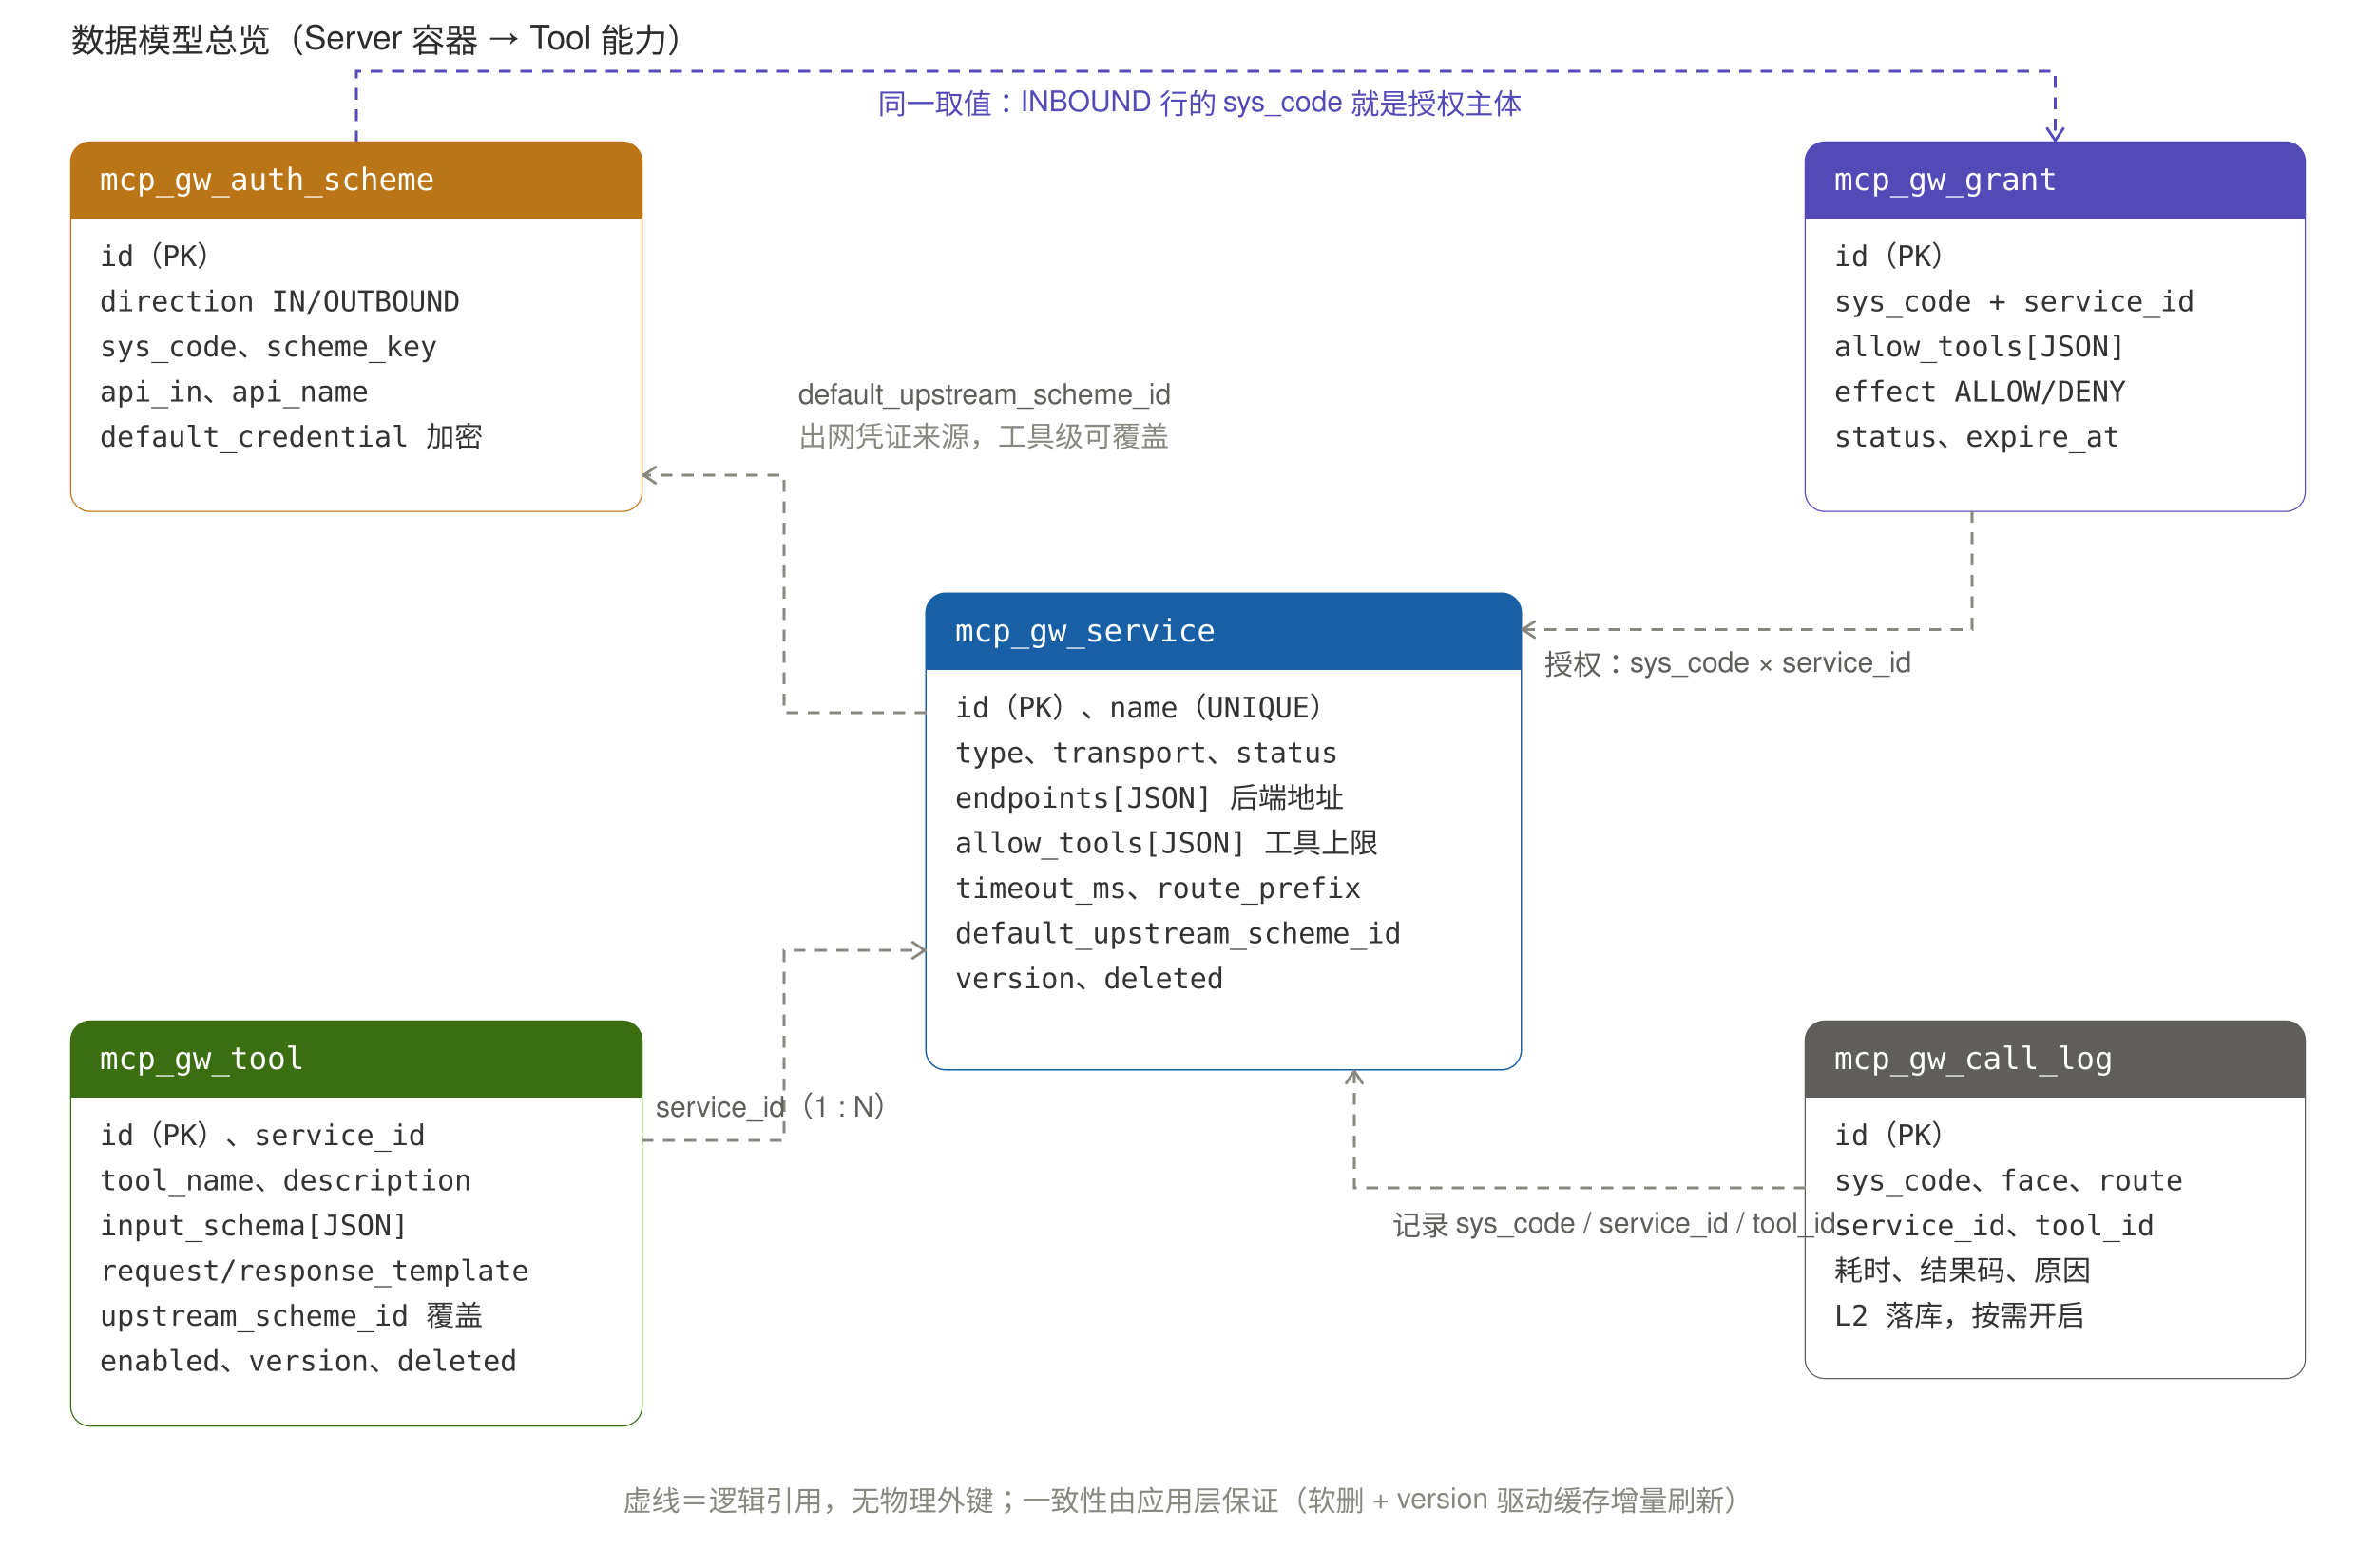
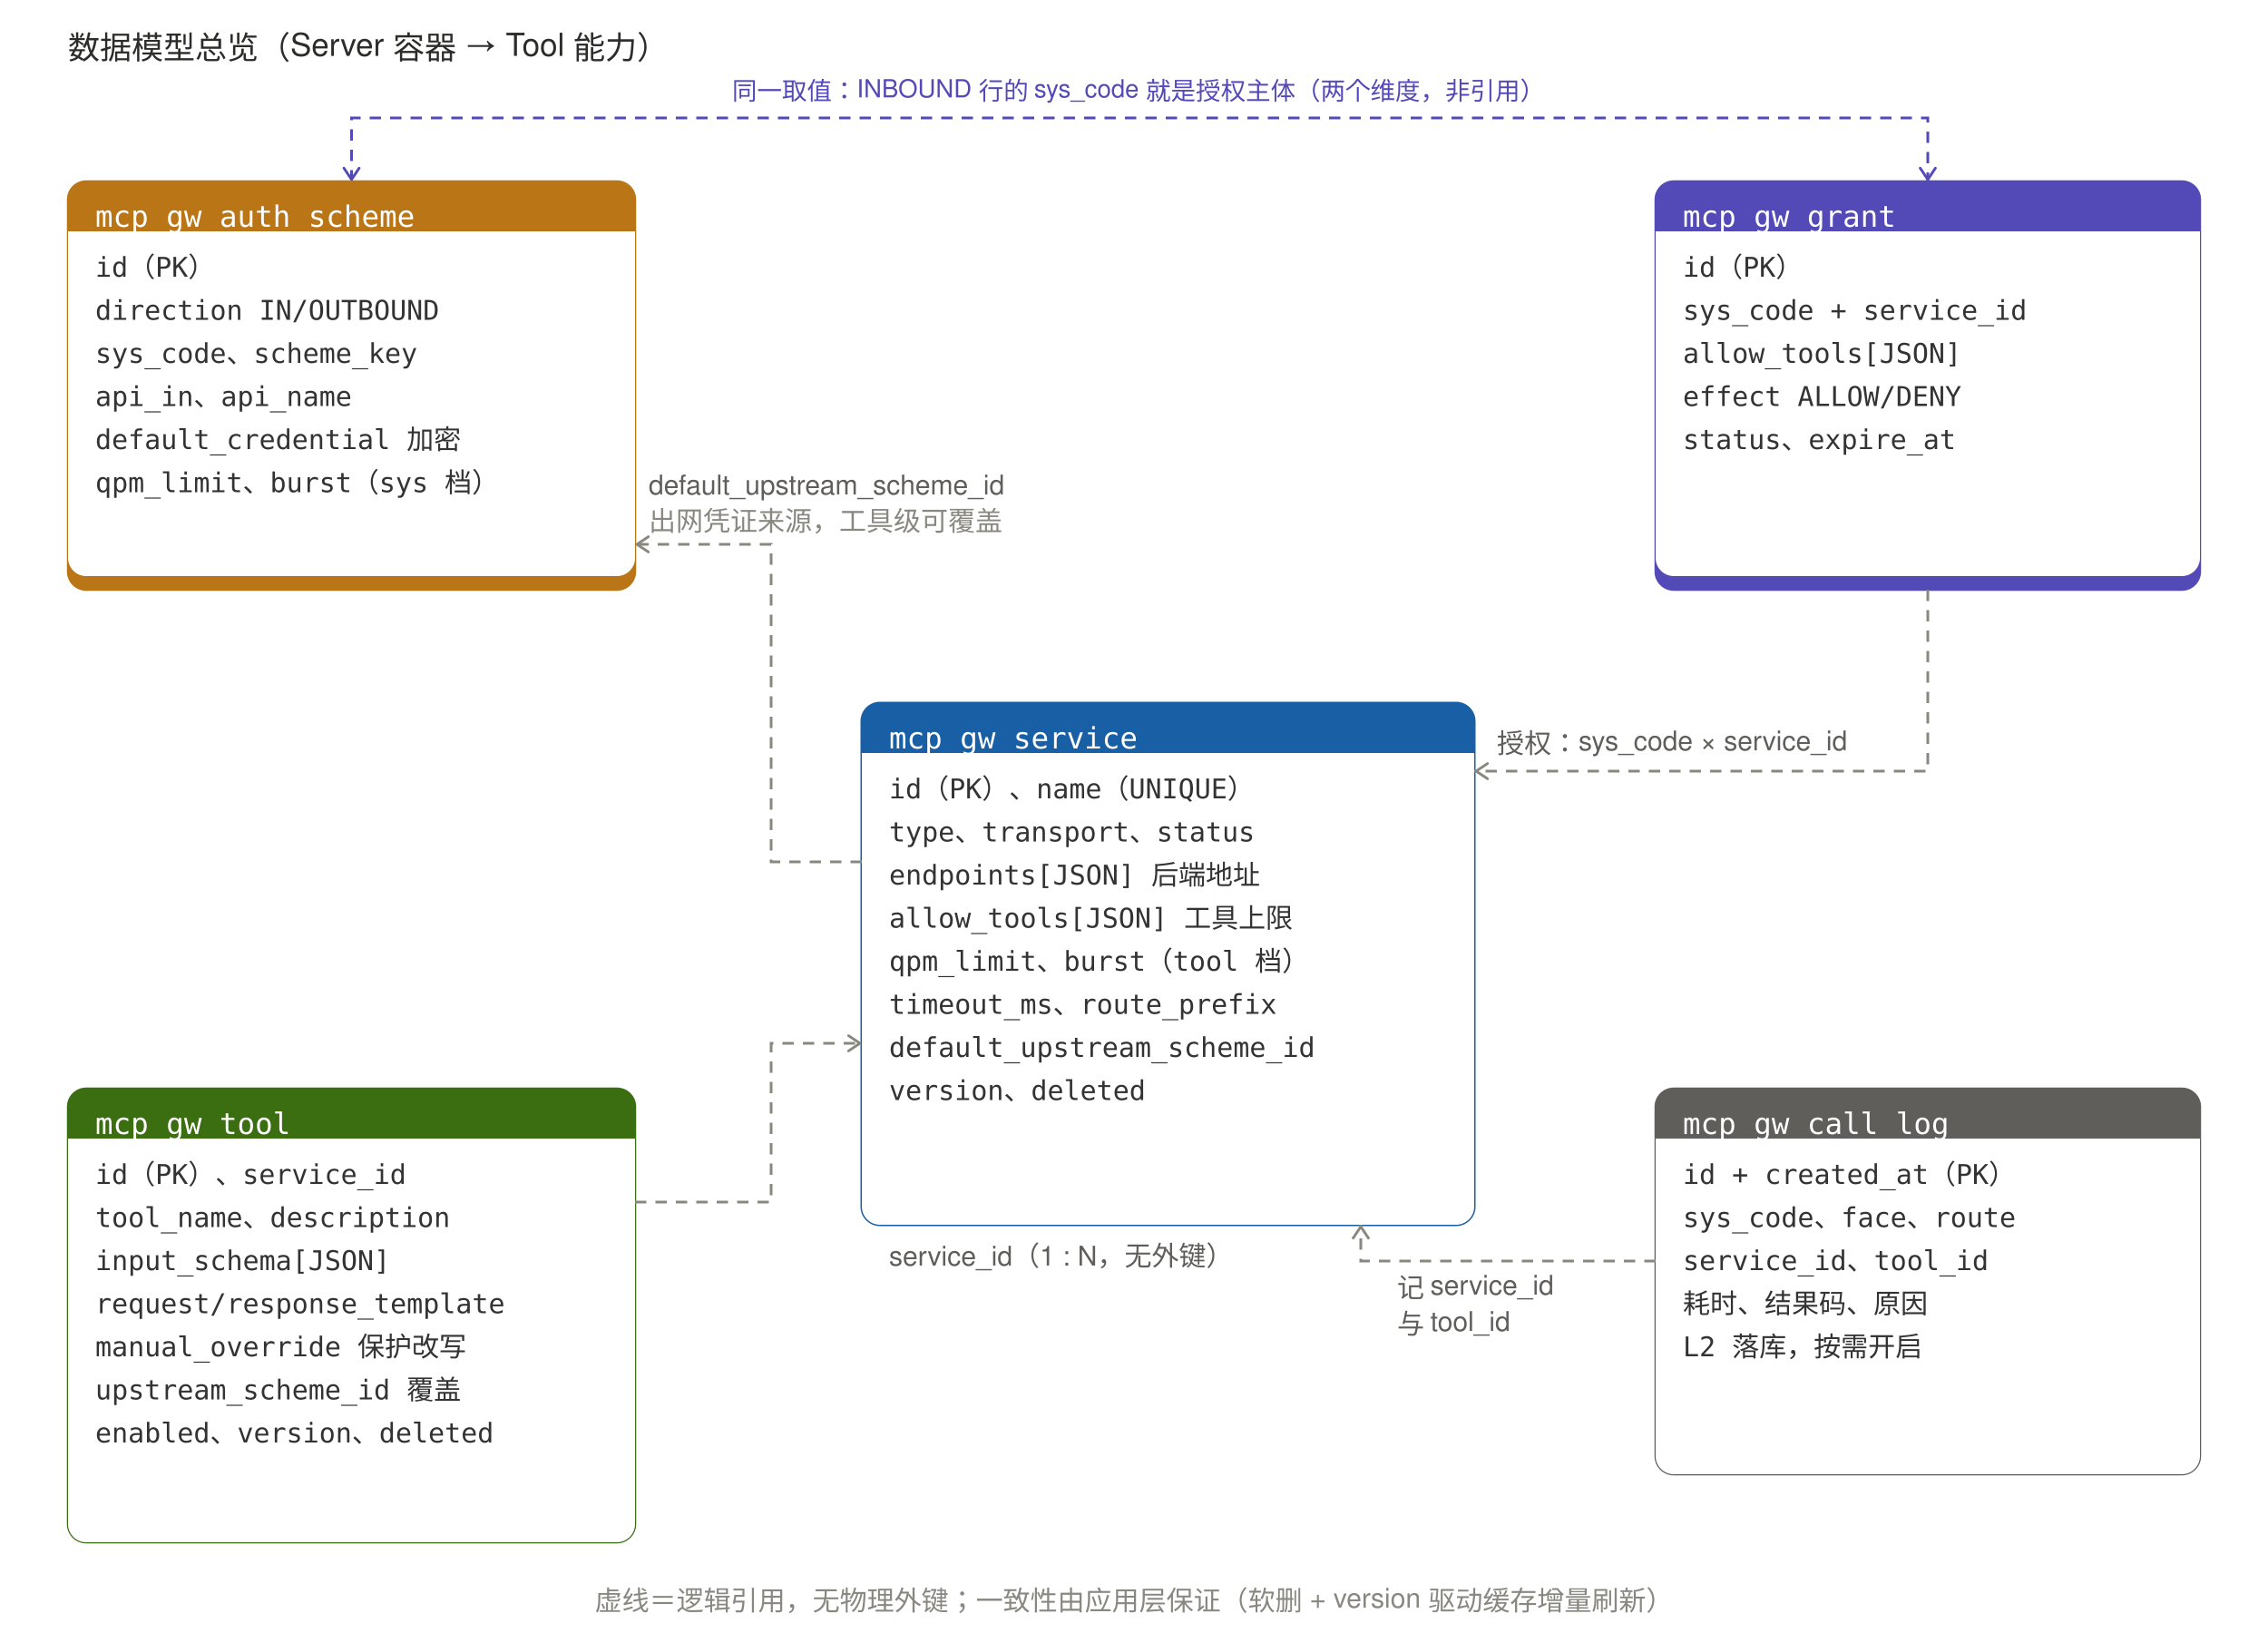
- <svg xmlns="http://www.w3.org/2000/svg" viewBox="0 0 1000 660" width="1000" height="660" role="img">
+ <svg xmlns="http://www.w3.org/2000/svg" viewBox="0 0 1000 720" width="1000" height="720" role="img">
  <defs>
    <marker id="arrow" viewBox="0 0 10 10" refX="9" refY="5" markerWidth="7" markerHeight="7" orient="auto-start-reverse">
      <path d="M2 1L8 5L2 9" fill="none" stroke="context-stroke" stroke-width="1.4" stroke-linecap="round" stroke-linejoin="round" />
    </marker>
-     <marker id="arrowP" viewBox="0 0 10 10" refX="9" refY="5" markerWidth="7" markerHeight="7" orient="auto-start-reverse">
-       <path d="M2 1L8 5L2 9" fill="none" stroke="context-stroke" stroke-width="1.4" stroke-linecap="round" stroke-linejoin="round" />
-     </marker>
  </defs>
-   <rect x="0" y="0" width="1000" height="660" fill="#ffffff" />
-   <text x="30" y="22" font-family="-apple-system, Helvetica, Arial, sans-serif" font-size="14" font-weight="500" fill="#2C2C2A">数据模型总览（Server 容器 → Tool 能力）</text>
-   <path d="M150 60 V30 H865 V60" fill="none" stroke="#534AB7" stroke-width="1.2" stroke-dasharray="5 4" marker-end="url(#arrowP)" />
-   <text x="505" y="48" text-anchor="middle" font-family="-apple-system, Helvetica, Arial, sans-serif" font-size="12" fill="#534AB7">同一取值：INBOUND 行的 sys_code 就是授权主体</text>
-   <rect x="30" y="60" width="240" height="155" rx="8" fill="#BA7517" stroke="#BA7517" stroke-width="1" />
-   <rect x="760" y="60" width="210" height="155" rx="8" fill="#534AB7" stroke="#534AB7" stroke-width="1" />
-   <rect x="390" y="250" width="250" height="200" rx="8" fill="#185FA5" stroke="#185FA5" stroke-width="1.2" />
-   <rect x="30" y="430" width="240" height="170" rx="8" fill="#3B6D11" stroke="#3B6D11" stroke-width="1" />
-   <rect x="760" y="430" width="210" height="150" rx="8" fill="#5F5E5A" stroke="#5F5E5A" stroke-width="1" />
-   <path d="M30 92 H270 V207 a8 8 0 0 1 -8 8 H38 a8 8 0 0 1 -8 -8 Z" fill="#ffffff" />
-   <path d="M760 92 H970 V207 a8 8 0 0 1 -8 8 H768 a8 8 0 0 1 -8 -8 Z" fill="#ffffff" />
-   <path d="M390 282 H640 V442 a8 8 0 0 1 -8 8 H398 a8 8 0 0 1 -8 -8 Z" fill="#ffffff" />
-   <path d="M30 462 H270 V592 a8 8 0 0 1 -8 8 H38 a8 8 0 0 1 -8 -8 Z" fill="#ffffff" />
-   <path d="M760 462 H970 V572 a8 8 0 0 1 -8 8 H768 a8 8 0 0 1 -8 -8 Z" fill="#ffffff" />
+   <rect x="0" y="0" width="1000" height="720" fill="#ffffff" />
+   <text x="30" y="26" font-family="-apple-system, Helvetica, Arial, sans-serif" font-size="14" font-weight="500" fill="#2C2C2A">数据模型总览（Server 容器 → Tool 能力）</text>
+   <path d="M155 80 V52 H850 V80" fill="none" stroke="#534AB7" stroke-width="1.2" stroke-dasharray="5 4" marker-end="url(#arrow)" marker-start="url(#arrow)" />
+   <text x="502" y="44" text-anchor="middle" font-family="-apple-system, Helvetica, Arial, sans-serif" font-size="11" fill="#534AB7">同一取值：INBOUND 行的 sys_code 就是授权主体（两个维度，非引用）</text>
+   <rect x="30" y="80" width="250" height="180" rx="8" fill="#BA7517" stroke="#BA7517" stroke-width="1" />
+   <rect x="730" y="80" width="240" height="180" rx="8" fill="#534AB7" stroke="#534AB7" stroke-width="1" />
+   <rect x="380" y="310" width="270" height="230" rx="8" fill="#185FA5" stroke="#185FA5" stroke-width="1.2" />
+   <rect x="30" y="480" width="250" height="200" rx="8" fill="#3B6D11" stroke="#3B6D11" stroke-width="1" />
+   <rect x="730" y="480" width="240" height="170" rx="8" fill="#5F5E5A" stroke="#5F5E5A" stroke-width="1" />
+   <path d="M30 102 H280 V246 a8 8 0 0 1 -8 8 H38 a8 8 0 0 1 -8 -8 Z" fill="#ffffff" />
+   <path d="M730 102 H970 V246 a8 8 0 0 1 -8 8 H738 a8 8 0 0 1 -8 -8 Z" fill="#ffffff" />
+   <path d="M380 332 H650 V532 a8 8 0 0 1 -8 8 H388 a8 8 0 0 1 -8 -8 Z" fill="#ffffff" />
+   <path d="M30 502 H280 V672 a8 8 0 0 1 -8 8 H38 a8 8 0 0 1 -8 -8 Z" fill="#ffffff" />
+   <path d="M730 502 H970 V642 a8 8 0 0 1 -8 8 H738 a8 8 0 0 1 -8 -8 Z" fill="#ffffff" />
  <g font-family="Menlo, Consolas, monospace" font-size="13" font-weight="500" fill="#ffffff">
-     <text x="42" y="80">mcp_gw_auth_scheme</text>
-     <text x="772" y="80">mcp_gw_grant</text>
-     <text x="402" y="270">mcp_gw_service</text>
-     <text x="42" y="450">mcp_gw_tool</text>
-     <text x="772" y="450">mcp_gw_call_log</text>
+     <text x="42" y="100">mcp_gw_auth_scheme</text>
+     <text x="742" y="100">mcp_gw_grant</text>
+     <text x="392" y="330">mcp_gw_service</text>
+     <text x="42" y="500">mcp_gw_tool</text>
+     <text x="742" y="500">mcp_gw_call_log</text>
  </g>
  <g font-family="Menlo, Consolas, monospace" font-size="12" fill="#333333">
-     <text x="42" y="112">id（PK）</text>
-     <text x="42" y="131">direction  IN/OUTBOUND</text>
-     <text x="42" y="150">sys_code、scheme_key</text>
-     <text x="42" y="169">api_in、api_name</text>
-     <text x="42" y="188">default_credential 加密</text>
-     <text x="772" y="112">id（PK）</text>
-     <text x="772" y="131">sys_code + service_id</text>
-     <text x="772" y="150">allow_tools[JSON]</text>
-     <text x="772" y="169">effect  ALLOW/DENY</text>
-     <text x="772" y="188">status、expire_at</text>
-     <text x="402" y="302">id（PK）、name（UNIQUE）</text>
-     <text x="402" y="321">type、transport、status</text>
-     <text x="402" y="340">endpoints[JSON]  后端地址</text>
-     <text x="402" y="359">allow_tools[JSON] 工具上限</text>
-     <text x="402" y="378">timeout_ms、route_prefix</text>
-     <text x="402" y="397">default_upstream_scheme_id</text>
-     <text x="402" y="416">version、deleted</text>
-     <text x="42" y="482">id（PK）、service_id</text>
-     <text x="42" y="501">tool_name、description</text>
-     <text x="42" y="520">input_schema[JSON]</text>
-     <text x="42" y="539">request/response_template</text>
-     <text x="42" y="558">upstream_scheme_id 覆盖</text>
-     <text x="42" y="577">enabled、version、deleted</text>
-     <text x="772" y="482">id（PK）</text>
-     <text x="772" y="501">sys_code、face、route</text>
-     <text x="772" y="520">service_id、tool_id</text>
-     <text x="772" y="539">耗时、结果码、原因</text>
-     <text x="772" y="558">L2 落库，按需开启</text>
+     <text x="42" y="122">id（PK）</text>
+     <text x="42" y="141">direction  IN/OUTBOUND</text>
+     <text x="42" y="160">sys_code、scheme_key</text>
+     <text x="42" y="179">api_in、api_name</text>
+     <text x="42" y="198">default_credential 加密</text>
+     <text x="42" y="217">qpm_limit、burst（sys 档）</text>
+     <text x="742" y="122">id（PK）</text>
+     <text x="742" y="141">sys_code + service_id</text>
+     <text x="742" y="160">allow_tools[JSON]</text>
+     <text x="742" y="179">effect  ALLOW/DENY</text>
+     <text x="742" y="198">status、expire_at</text>
+     <text x="392" y="352">id（PK）、name（UNIQUE）</text>
+     <text x="392" y="371">type、transport、status</text>
+     <text x="392" y="390">endpoints[JSON]  后端地址</text>
+     <text x="392" y="409">allow_tools[JSON] 工具上限</text>
+     <text x="392" y="428">qpm_limit、burst（tool 档）</text>
+     <text x="392" y="447">timeout_ms、route_prefix</text>
+     <text x="392" y="466">default_upstream_scheme_id</text>
+     <text x="392" y="485">version、deleted</text>
+     <text x="42" y="522">id（PK）、service_id</text>
+     <text x="42" y="541">tool_name、description</text>
+     <text x="42" y="560">input_schema[JSON]</text>
+     <text x="42" y="579">request/response_template</text>
+     <text x="42" y="598">manual_override 保护改写</text>
+     <text x="42" y="617">upstream_scheme_id 覆盖</text>
+     <text x="42" y="636">enabled、version、deleted</text>
+     <text x="742" y="522">id + created_at（PK）</text>
+     <text x="742" y="541">sys_code、face、route</text>
+     <text x="742" y="560">service_id、tool_id</text>
+     <text x="742" y="579">耗时、结果码、原因</text>
+     <text x="742" y="598">L2 落库，按需开启</text>
  </g>
  <g fill="none" stroke="#888780" stroke-width="1.2" stroke-dasharray="5 4" marker-end="url(#arrow)">
-     <path d="M270 480 L330 480 L330 400 L390 400" />
-     <path d="M390 300 L330 300 L330 200 L270 200" />
-     <path d="M830 215 V265 H640" />
-     <path d="M760 500 H570 V450" />
+     <path d="M280 530 H340 V460 H380" />
+     <path d="M380 380 H340 V240 H280" />
+     <path d="M850 260 V340 H650" />
+     <path d="M730 556 H600 V540" />
  </g>
  <g font-family="-apple-system, Helvetica, Arial, sans-serif" font-size="12" fill="#5F5E5A">
-     <text x="276" y="470">service_id（1 : N）</text>
-     <text x="336" y="170">default_upstream_scheme_id</text>
-     <text x="336" y="188" fill="#888780">出网凭证来源，工具级可覆盖</text>
-     <text x="650" y="284">授权：sys_code × service_id</text>
-     <text x="586" y="520">记录 sys_code / service_id / tool_id</text>
+     <text x="392" y="558">service_id（1 : N，无外键）</text>
+     <text x="286" y="218">default_upstream_scheme_id</text>
+     <text x="286" y="234" fill="#888780">出网凭证来源，工具级可覆盖</text>
+     <text x="660" y="332">授权：sys_code × service_id</text>
+     <text x="616" y="572">记 service_id</text>
+     <text x="616" y="588">与 tool_id</text>
  </g>
-   <text x="500" y="636" text-anchor="middle" font-family="-apple-system, Helvetica, Arial, sans-serif" font-size="12" fill="#888780">虚线＝逻辑引用，无物理外键；一致性由应用层保证（软删 + version 驱动缓存增量刷新）</text>
+   <text x="500" y="710" text-anchor="middle" font-family="-apple-system, Helvetica, Arial, sans-serif" font-size="12" fill="#888780">虚线＝逻辑引用，无物理外键；一致性由应用层保证（软删 + version 驱动缓存增量刷新）</text>
</svg>
